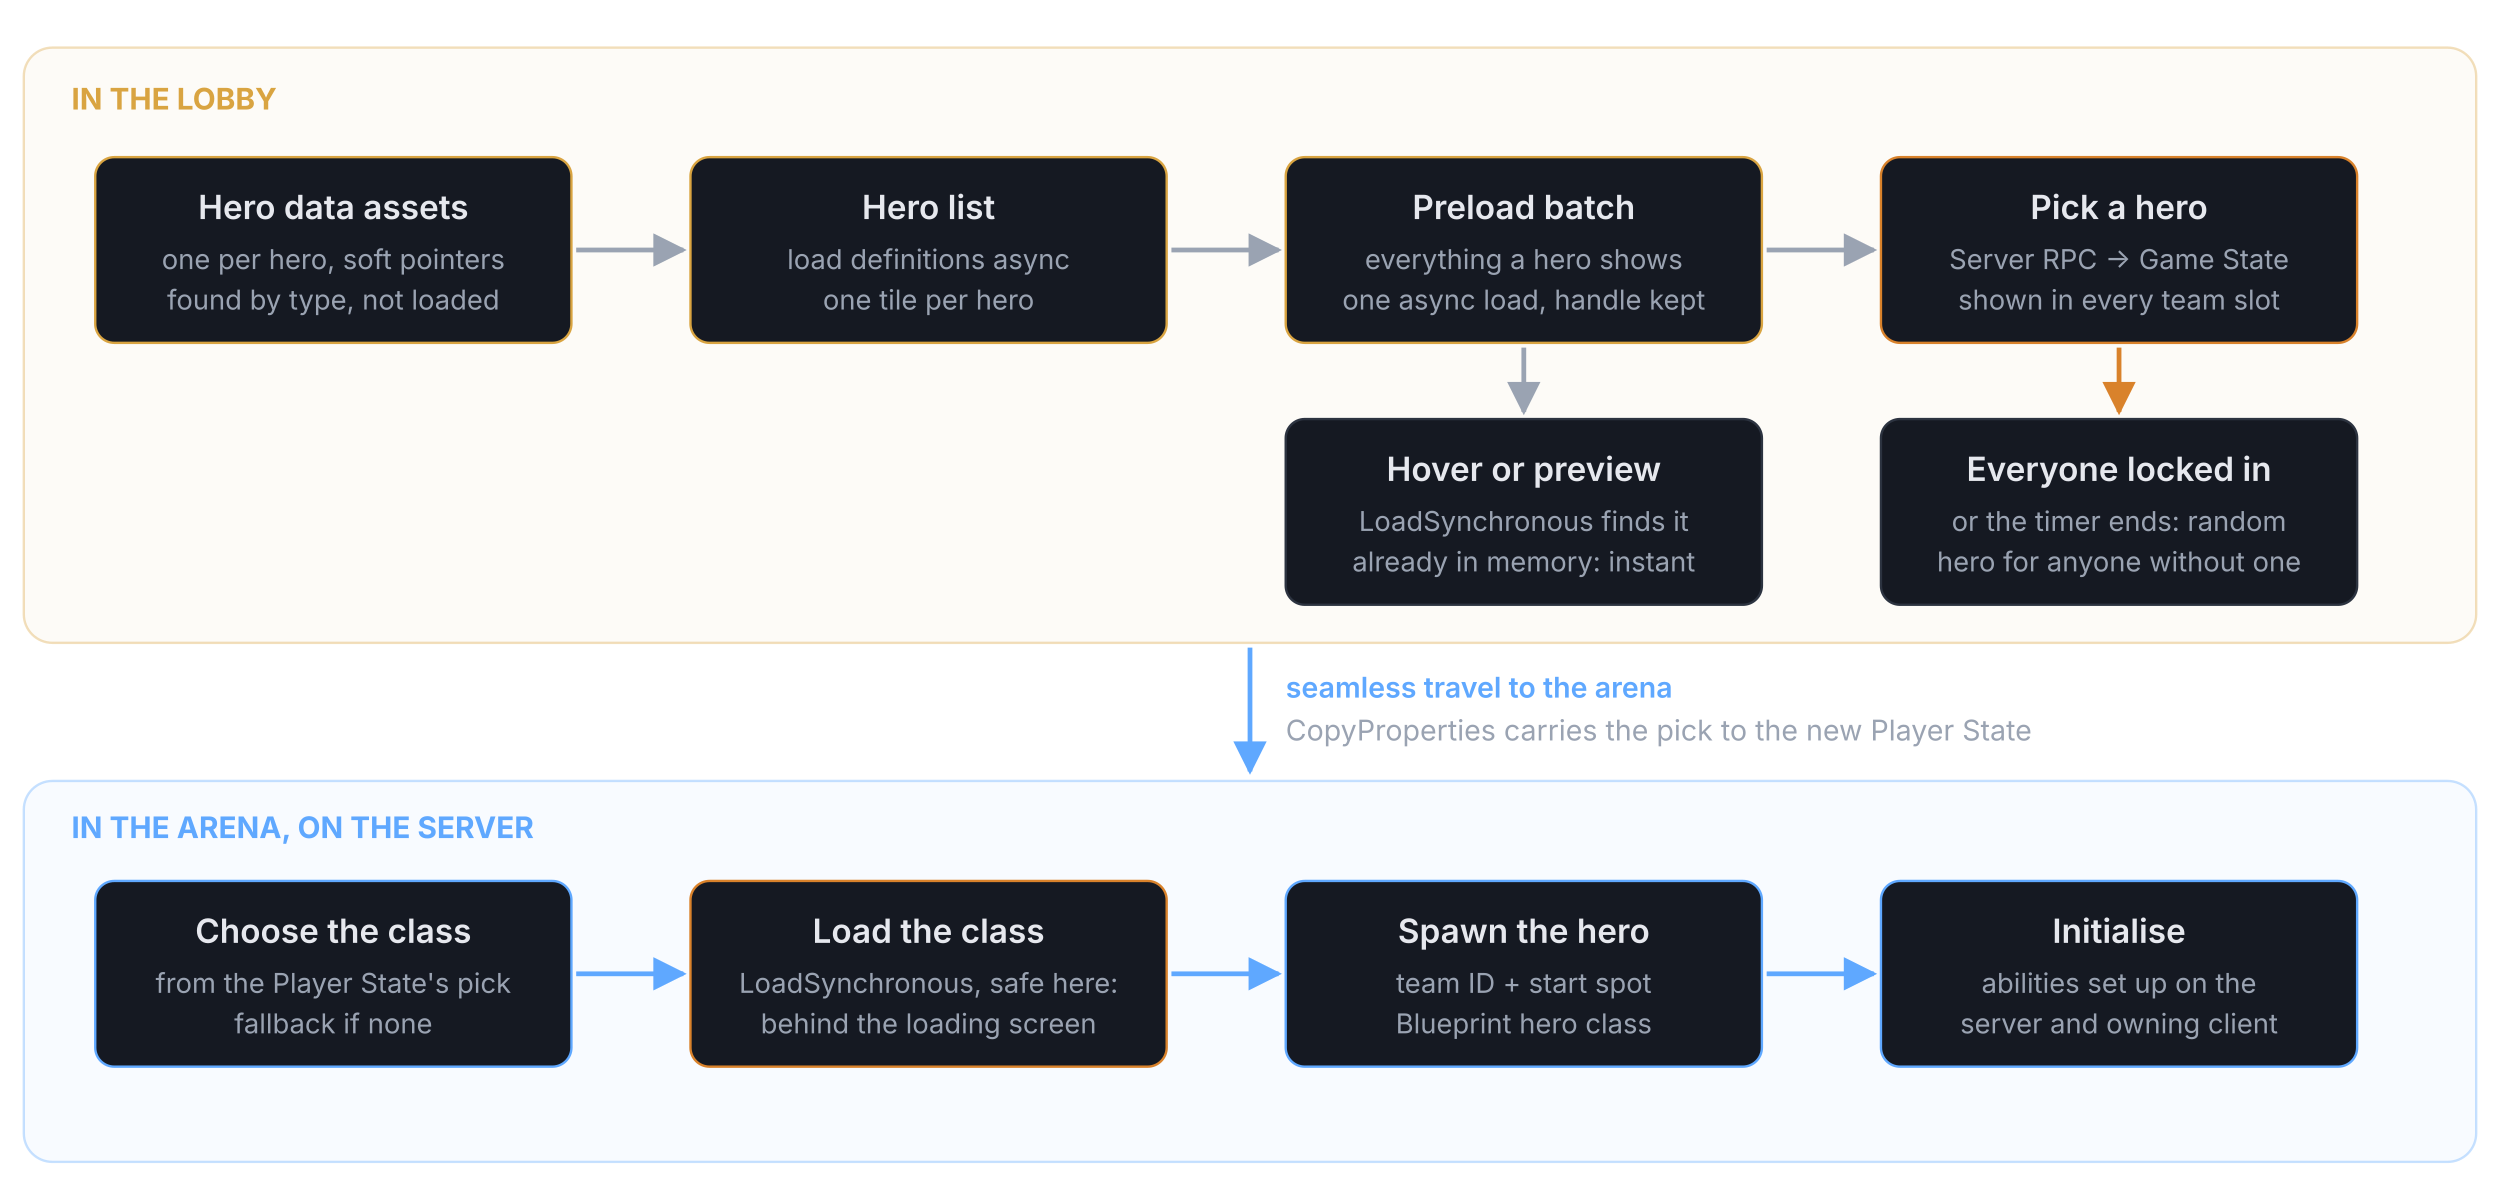
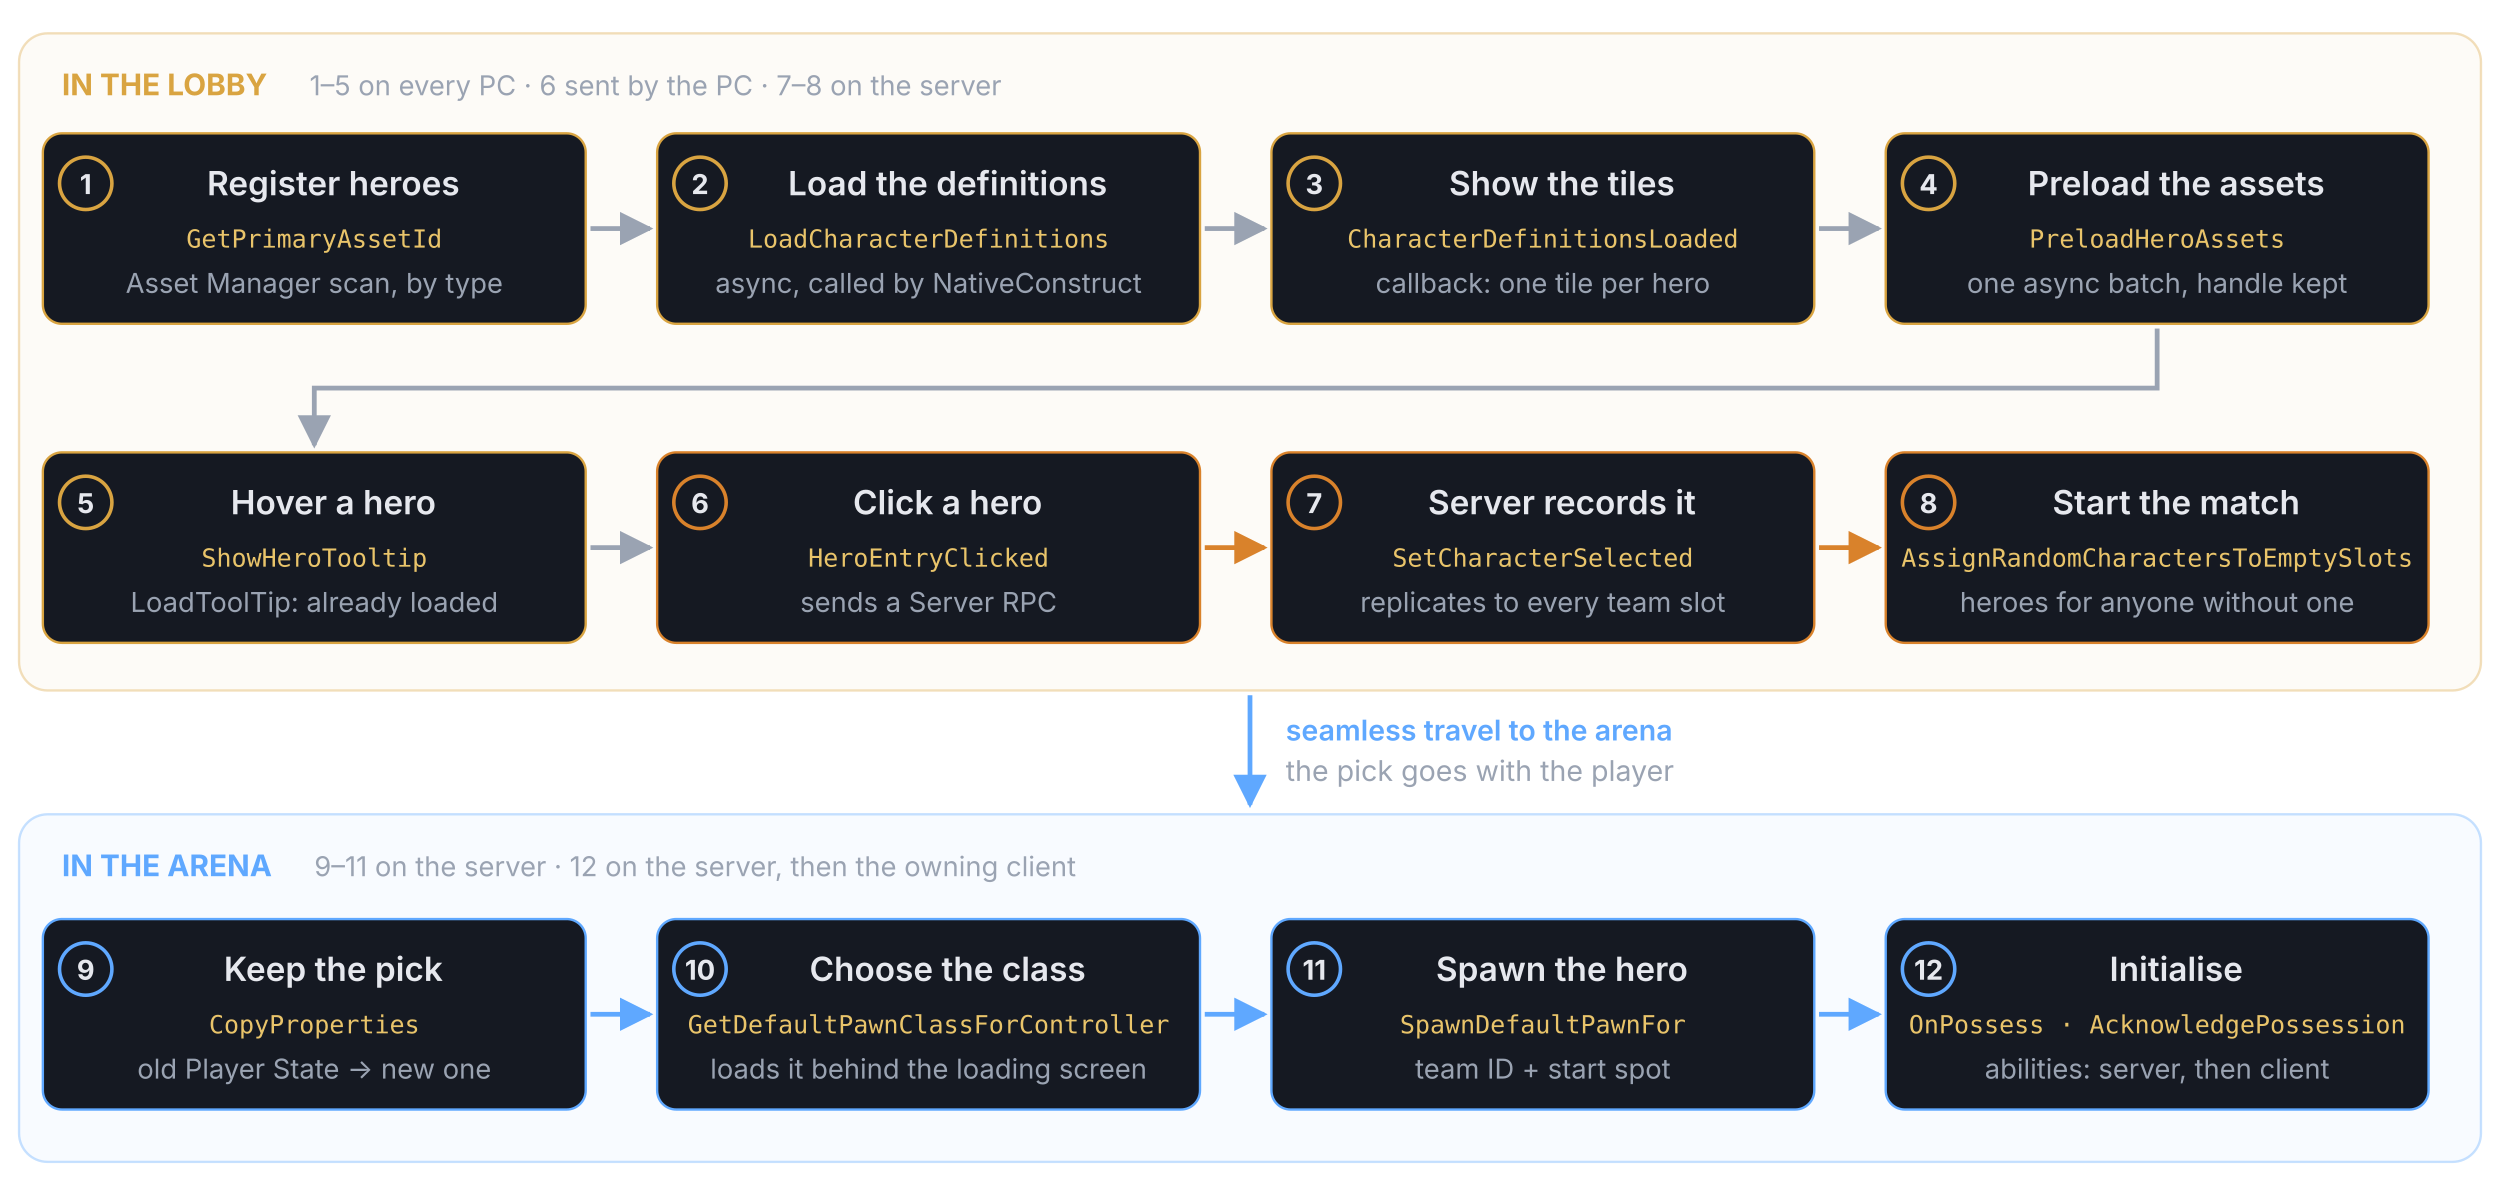
- <svg xmlns="http://www.w3.org/2000/svg" viewBox="0 0 1050 500" font-family="Inter, system-ui, Segoe UI, sans-serif" role="img" aria-label="Hero data. In the lobby each PC finds the hero data assets by type, loads them in the background to build the hero list, preloads everything heroes show in one batch, and sends the pick to the server. Hovering is instant because assets are already loaded. When everyone locks in or the timer ends, anyone without a hero gets a random one. Seamless travel carries the pick to the arena, where the server chooses and loads the hero class, spawns it with a team and start spot, and initialises it on the server and owning client.">
+ <svg xmlns="http://www.w3.org/2000/svg" viewBox="0 0 1050 500" font-family="Inter, system-ui, Segoe UI, sans-serif" role="img" aria-label="Hero data in twelve steps. In the lobby on every PC: 1 the Asset Manager registers heroes by type using GetPrimaryAssetId, 2 LoadCharacterDefinitions loads them async, 3 CharacterDefinitionsLoaded shows one tile per hero, 4 PreloadHeroAssets loads every hero asset in one batch, 5 hovering shows the tooltip instantly. 6 HeroEntryClicked sends a server RPC, 7 the server records the pick with SetCharacterSelected and it replicates, 8 at the start AssignRandomCharactersToEmptySlots fills empty picks. After seamless travel, on the arena server: 9 CopyProperties keeps the pick, 10 GetDefaultPawnClassForController chooses and loads the class, 11 SpawnDefaultPawnFor spawns it with a team and start spot, 12 OnPossess and AcknowledgePossession initialise it.">
  <defs>
    <marker id="h9aa3b2" viewBox="0 0 10 10" refX="9" refY="5" markerWidth="7" markerHeight="7" orient="auto-start-reverse">
      <path d="M0 0 L10 5 L0 10 z" fill="#9aa3b2" />
    </marker>
    <marker id="hd9a441" viewBox="0 0 10 10" refX="9" refY="5" markerWidth="7" markerHeight="7" orient="auto-start-reverse">
      <path d="M0 0 L10 5 L0 10 z" fill="#d9a441" />
    </marker>
    <marker id="hd9822b" viewBox="0 0 10 10" refX="9" refY="5" markerWidth="7" markerHeight="7" orient="auto-start-reverse">
      <path d="M0 0 L10 5 L0 10 z" fill="#d9822b" />
    </marker>
    <marker id="h5fa8ff" viewBox="0 0 10 10" refX="9" refY="5" markerWidth="7" markerHeight="7" orient="auto-start-reverse">
      <path d="M0 0 L10 5 L0 10 z" fill="#5fa8ff" />
    </marker>
  </defs>
-   <rect x="10" y="20" width="1030" height="250" rx="12" fill="rgba(217,164,65,0.04)" stroke="rgba(217,164,65,0.35)" />
-   <text x="30" y="46" font-size="12.5" fill="#d9a441" font-weight="700" text-anchor="start">IN THE LOBBY</text>
-   <rect x="40" y="66" width="200" height="78" rx="8" fill="#151922" stroke="#d9a441" />
-   <text x="140.0" y="92" font-size="14" fill="#e6e8ee" font-weight="600" text-anchor="middle">Hero data assets</text>
-   <text x="140.0" y="113" font-size="11.5" fill="#9aa3b2" font-weight="400" text-anchor="middle">one per hero, soft pointers</text>
-   <text x="140.0" y="130" font-size="11.5" fill="#9aa3b2" font-weight="400" text-anchor="middle">found by type, not loaded</text>
-   <rect x="290" y="66" width="200" height="78" rx="8" fill="#151922" stroke="#d9a441" />
-   <text x="390.0" y="92" font-size="14" fill="#e6e8ee" font-weight="600" text-anchor="middle">Hero list</text>
-   <text x="390.0" y="113" font-size="11.5" fill="#9aa3b2" font-weight="400" text-anchor="middle">load definitions async</text>
-   <text x="390.0" y="130" font-size="11.5" fill="#9aa3b2" font-weight="400" text-anchor="middle">one tile per hero</text>
-   <rect x="540" y="66" width="200" height="78" rx="8" fill="#151922" stroke="#d9a441" />
-   <text x="640.0" y="92" font-size="14" fill="#e6e8ee" font-weight="600" text-anchor="middle">Preload batch</text>
-   <text x="640.0" y="113" font-size="11.5" fill="#9aa3b2" font-weight="400" text-anchor="middle">everything a hero shows</text>
-   <text x="640.0" y="130" font-size="11.5" fill="#9aa3b2" font-weight="400" text-anchor="middle">one async load, handle kept</text>
-   <rect x="790" y="66" width="200" height="78" rx="8" fill="#151922" stroke="#d9822b" />
-   <text x="890.0" y="92" font-size="14" fill="#e6e8ee" font-weight="600" text-anchor="middle">Pick a hero</text>
-   <text x="890.0" y="113" font-size="11.5" fill="#9aa3b2" font-weight="400" text-anchor="middle">Server RPC → Game State</text>
-   <text x="890.0" y="130" font-size="11.5" fill="#9aa3b2" font-weight="400" text-anchor="middle">shown in every team slot</text>
-   <path d="M242 105.0 L287 105.0" fill="none" stroke="#9aa3b2" stroke-width="2" marker-end="url(#h9aa3b2)" />
-   <path d="M492 105.0 L537 105.0" fill="none" stroke="#9aa3b2" stroke-width="2" marker-end="url(#h9aa3b2)" />
-   <path d="M742 105.0 L787 105.0" fill="none" stroke="#9aa3b2" stroke-width="2" marker-end="url(#h9aa3b2)" />
-   <rect x="540" y="176" width="200" height="78" rx="8" fill="#151922" stroke="#2c3340" />
-   <text x="640.0" y="202" font-size="14" fill="#e6e8ee" font-weight="600" text-anchor="middle">Hover or preview</text>
-   <text x="640.0" y="223" font-size="11.5" fill="#9aa3b2" font-weight="400" text-anchor="middle">LoadSynchronous finds it</text>
-   <text x="640.0" y="240" font-size="11.5" fill="#9aa3b2" font-weight="400" text-anchor="middle">already in memory: instant</text>
-   <path d="M640.0 146 L640.0 173" fill="none" stroke="#9aa3b2" stroke-width="2" marker-end="url(#h9aa3b2)" />
-   <rect x="790" y="176" width="200" height="78" rx="8" fill="#151922" stroke="#2c3340" />
-   <text x="890.0" y="202" font-size="14" fill="#e6e8ee" font-weight="600" text-anchor="middle">Everyone locked in</text>
-   <text x="890.0" y="223" font-size="11.5" fill="#9aa3b2" font-weight="400" text-anchor="middle">or the timer ends: random</text>
-   <text x="890.0" y="240" font-size="11.5" fill="#9aa3b2" font-weight="400" text-anchor="middle">hero for anyone without one</text>
-   <path d="M890.0 146 L890.0 173" fill="none" stroke="#d9822b" stroke-width="2" marker-end="url(#hd9822b)" />
-   <path d="M525 272 L525 324" fill="none" stroke="#5fa8ff" stroke-width="2" marker-end="url(#h5fa8ff)" />
-   <text x="540" y="293" font-size="12" fill="#5fa8ff" font-weight="600" text-anchor="start">seamless travel to the arena</text>
-   <text x="540" y="311" font-size="12" fill="#9aa3b2" font-weight="400" text-anchor="start">CopyProperties carries the pick to the new Player State</text>
-   <rect x="10" y="328" width="1030" height="160" rx="12" fill="rgba(95,168,255,0.04)" stroke="rgba(95,168,255,0.35)" />
-   <text x="30" y="352" font-size="12.5" fill="#5fa8ff" font-weight="700" text-anchor="start">IN THE ARENA, ON THE SERVER</text>
-   <rect x="40" y="370" width="200" height="78" rx="8" fill="#151922" stroke="#5fa8ff" />
-   <text x="140.0" y="396" font-size="14" fill="#e6e8ee" font-weight="600" text-anchor="middle">Choose the class</text>
-   <text x="140.0" y="417" font-size="11.5" fill="#9aa3b2" font-weight="400" text-anchor="middle">from the Player State's pick</text>
-   <text x="140.0" y="434" font-size="11.5" fill="#9aa3b2" font-weight="400" text-anchor="middle">fallback if none</text>
-   <rect x="290" y="370" width="200" height="78" rx="8" fill="#151922" stroke="#d9822b" />
-   <text x="390.0" y="396" font-size="14" fill="#e6e8ee" font-weight="600" text-anchor="middle">Load the class</text>
-   <text x="390.0" y="417" font-size="11.5" fill="#9aa3b2" font-weight="400" text-anchor="middle">LoadSynchronous, safe here:</text>
-   <text x="390.0" y="434" font-size="11.5" fill="#9aa3b2" font-weight="400" text-anchor="middle">behind the loading screen</text>
-   <rect x="540" y="370" width="200" height="78" rx="8" fill="#151922" stroke="#5fa8ff" />
-   <text x="640.0" y="396" font-size="14" fill="#e6e8ee" font-weight="600" text-anchor="middle">Spawn the hero</text>
-   <text x="640.0" y="417" font-size="11.5" fill="#9aa3b2" font-weight="400" text-anchor="middle">team ID + start spot</text>
-   <text x="640.0" y="434" font-size="11.5" fill="#9aa3b2" font-weight="400" text-anchor="middle">Blueprint hero class</text>
-   <rect x="790" y="370" width="200" height="78" rx="8" fill="#151922" stroke="#5fa8ff" />
-   <text x="890.0" y="396" font-size="14" fill="#e6e8ee" font-weight="600" text-anchor="middle">Initialise</text>
-   <text x="890.0" y="417" font-size="11.5" fill="#9aa3b2" font-weight="400" text-anchor="middle">abilities set up on the</text>
-   <text x="890.0" y="434" font-size="11.5" fill="#9aa3b2" font-weight="400" text-anchor="middle">server and owning client</text>
-   <path d="M242 409.0 L287 409.0" fill="none" stroke="#5fa8ff" stroke-width="2" marker-end="url(#h5fa8ff)" />
-   <path d="M492 409.0 L537 409.0" fill="none" stroke="#5fa8ff" stroke-width="2" marker-end="url(#h5fa8ff)" />
-   <path d="M742 409.0 L787 409.0" fill="none" stroke="#5fa8ff" stroke-width="2" marker-end="url(#h5fa8ff)" />
+   <rect x="8" y="14" width="1034" height="276" rx="12" fill="rgba(217,164,65,0.04)" stroke="rgba(217,164,65,0.35)" />
+   <text x="26" y="40" font-size="12.5" fill="#d9a441" font-weight="700" text-anchor="start">IN THE LOBBY</text>
+   <text x="130" y="40" font-size="11.5" fill="#9aa3b2" font-weight="400" text-anchor="start">1–5 on every PC · 6 sent by the PC · 7–8 on the server</text>
+   <rect x="18" y="56" width="228" height="80" rx="8" fill="#151922" stroke="#d9a441" />
+   <circle cx="36" cy="77" r="11" fill="none" stroke="#d9a441" stroke-width="1.5" />
+   <text x="36" y="81.5" font-size="11.5" fill="#e6e8ee" font-weight="700" text-anchor="middle">1</text>
+   <text x="140.0" y="82" font-size="14" fill="#e6e8ee" font-weight="600" text-anchor="middle">Register heroes</text>
+   <text x="132.0" y="104" font-size="10.5" fill="#e9c46a" font-weight="500" text-anchor="middle" font-family="JetBrains Mono, Consolas, monospace">GetPrimaryAssetId</text>
+   <text x="132.0" y="123" font-size="11.5" fill="#9aa3b2" font-weight="400" text-anchor="middle">Asset Manager scan, by type</text>
+   <rect x="276" y="56" width="228" height="80" rx="8" fill="#151922" stroke="#d9a441" />
+   <circle cx="294" cy="77" r="11" fill="none" stroke="#d9a441" stroke-width="1.5" />
+   <text x="294" y="81.5" font-size="11.5" fill="#e6e8ee" font-weight="700" text-anchor="middle">2</text>
+   <text x="398.0" y="82" font-size="14" fill="#e6e8ee" font-weight="600" text-anchor="middle">Load the definitions</text>
+   <text x="390.0" y="104" font-size="10.5" fill="#e9c46a" font-weight="500" text-anchor="middle" font-family="JetBrains Mono, Consolas, monospace">LoadCharacterDefinitions</text>
+   <text x="390.0" y="123" font-size="11.5" fill="#9aa3b2" font-weight="400" text-anchor="middle">async, called by NativeConstruct</text>
+   <rect x="534" y="56" width="228" height="80" rx="8" fill="#151922" stroke="#d9a441" />
+   <circle cx="552" cy="77" r="11" fill="none" stroke="#d9a441" stroke-width="1.5" />
+   <text x="552" y="81.5" font-size="11.5" fill="#e6e8ee" font-weight="700" text-anchor="middle">3</text>
+   <text x="656.0" y="82" font-size="14" fill="#e6e8ee" font-weight="600" text-anchor="middle">Show the tiles</text>
+   <text x="648.0" y="104" font-size="10.5" fill="#e9c46a" font-weight="500" text-anchor="middle" font-family="JetBrains Mono, Consolas, monospace">CharacterDefinitionsLoaded</text>
+   <text x="648.0" y="123" font-size="11.5" fill="#9aa3b2" font-weight="400" text-anchor="middle">callback: one tile per hero</text>
+   <rect x="792" y="56" width="228" height="80" rx="8" fill="#151922" stroke="#d9a441" />
+   <circle cx="810" cy="77" r="11" fill="none" stroke="#d9a441" stroke-width="1.5" />
+   <text x="810" y="81.5" font-size="11.5" fill="#e6e8ee" font-weight="700" text-anchor="middle">4</text>
+   <text x="914.0" y="82" font-size="14" fill="#e6e8ee" font-weight="600" text-anchor="middle">Preload the assets</text>
+   <text x="906.0" y="104" font-size="10.5" fill="#e9c46a" font-weight="500" text-anchor="middle" font-family="JetBrains Mono, Consolas, monospace">PreloadHeroAssets</text>
+   <text x="906.0" y="123" font-size="11.5" fill="#9aa3b2" font-weight="400" text-anchor="middle">one async batch, handle kept</text>
+   <path d="M248 96.0 L273 96.0" fill="none" stroke="#9aa3b2" stroke-width="2" marker-end="url(#h9aa3b2)" />
+   <path d="M506 96.0 L531 96.0" fill="none" stroke="#9aa3b2" stroke-width="2" marker-end="url(#h9aa3b2)" />
+   <path d="M764 96.0 L789 96.0" fill="none" stroke="#9aa3b2" stroke-width="2" marker-end="url(#h9aa3b2)" />
+   <path d="M906.0 138 L906.0 163 L132.0 163 L132.0 187" fill="none" stroke="#9aa3b2" stroke-width="2" marker-end="url(#h9aa3b2)" />
+   <rect x="18" y="190" width="228" height="80" rx="8" fill="#151922" stroke="#d9a441" />
+   <circle cx="36" cy="211" r="11" fill="none" stroke="#d9a441" stroke-width="1.5" />
+   <text x="36" y="215.5" font-size="11.5" fill="#e6e8ee" font-weight="700" text-anchor="middle">5</text>
+   <text x="140.0" y="216" font-size="14" fill="#e6e8ee" font-weight="600" text-anchor="middle">Hover a hero</text>
+   <text x="132.0" y="238" font-size="10.5" fill="#e9c46a" font-weight="500" text-anchor="middle" font-family="JetBrains Mono, Consolas, monospace">ShowHeroTooltip</text>
+   <text x="132.0" y="257" font-size="11.5" fill="#9aa3b2" font-weight="400" text-anchor="middle">LoadToolTip: already loaded</text>
+   <rect x="276" y="190" width="228" height="80" rx="8" fill="#151922" stroke="#d9822b" />
+   <circle cx="294" cy="211" r="11" fill="none" stroke="#d9822b" stroke-width="1.5" />
+   <text x="294" y="215.5" font-size="11.5" fill="#e6e8ee" font-weight="700" text-anchor="middle">6</text>
+   <text x="398.0" y="216" font-size="14" fill="#e6e8ee" font-weight="600" text-anchor="middle">Click a hero</text>
+   <text x="390.0" y="238" font-size="10.5" fill="#e9c46a" font-weight="500" text-anchor="middle" font-family="JetBrains Mono, Consolas, monospace">HeroEntryClicked</text>
+   <text x="390.0" y="257" font-size="11.5" fill="#9aa3b2" font-weight="400" text-anchor="middle">sends a Server RPC</text>
+   <rect x="534" y="190" width="228" height="80" rx="8" fill="#151922" stroke="#d9822b" />
+   <circle cx="552" cy="211" r="11" fill="none" stroke="#d9822b" stroke-width="1.5" />
+   <text x="552" y="215.5" font-size="11.5" fill="#e6e8ee" font-weight="700" text-anchor="middle">7</text>
+   <text x="656.0" y="216" font-size="14" fill="#e6e8ee" font-weight="600" text-anchor="middle">Server records it</text>
+   <text x="648.0" y="238" font-size="10.5" fill="#e9c46a" font-weight="500" text-anchor="middle" font-family="JetBrains Mono, Consolas, monospace">SetCharacterSelected</text>
+   <text x="648.0" y="257" font-size="11.5" fill="#9aa3b2" font-weight="400" text-anchor="middle">replicates to every team slot</text>
+   <rect x="792" y="190" width="228" height="80" rx="8" fill="#151922" stroke="#d9822b" />
+   <circle cx="810" cy="211" r="11" fill="none" stroke="#d9822b" stroke-width="1.5" />
+   <text x="810" y="215.5" font-size="11.5" fill="#e6e8ee" font-weight="700" text-anchor="middle">8</text>
+   <text x="914.0" y="216" font-size="14" fill="#e6e8ee" font-weight="600" text-anchor="middle">Start the match</text>
+   <text x="906.0" y="238" font-size="10.5" fill="#e9c46a" font-weight="500" text-anchor="middle" font-family="JetBrains Mono, Consolas, monospace">AssignRandomCharactersToEmptySlots</text>
+   <text x="906.0" y="257" font-size="11.5" fill="#9aa3b2" font-weight="400" text-anchor="middle">heroes for anyone without one</text>
+   <path d="M248 230.0 L273 230.0" fill="none" stroke="#9aa3b2" stroke-width="2" marker-end="url(#h9aa3b2)" />
+   <path d="M506 230.0 L531 230.0" fill="none" stroke="#d9822b" stroke-width="2" marker-end="url(#hd9822b)" />
+   <path d="M764 230.0 L789 230.0" fill="none" stroke="#d9822b" stroke-width="2" marker-end="url(#hd9822b)" />
+   <path d="M525 292 L525 338" fill="none" stroke="#5fa8ff" stroke-width="2" marker-end="url(#h5fa8ff)" />
+   <text x="540" y="311" font-size="12" fill="#5fa8ff" font-weight="600" text-anchor="start">seamless travel to the arena</text>
+   <text x="540" y="328" font-size="12" fill="#9aa3b2" font-weight="400" text-anchor="start">the pick goes with the player</text>
+   <rect x="8" y="342" width="1034" height="146" rx="12" fill="rgba(95,168,255,0.04)" stroke="rgba(95,168,255,0.35)" />
+   <text x="26" y="368" font-size="12.5" fill="#5fa8ff" font-weight="700" text-anchor="start">IN THE ARENA</text>
+   <text x="132" y="368" font-size="11.5" fill="#9aa3b2" font-weight="400" text-anchor="start">9–11 on the server · 12 on the server, then the owning client</text>
+   <rect x="18" y="386" width="228" height="80" rx="8" fill="#151922" stroke="#5fa8ff" />
+   <circle cx="36" cy="407" r="11" fill="none" stroke="#5fa8ff" stroke-width="1.5" />
+   <text x="36" y="411.5" font-size="11.5" fill="#e6e8ee" font-weight="700" text-anchor="middle">9</text>
+   <text x="140.0" y="412" font-size="14" fill="#e6e8ee" font-weight="600" text-anchor="middle">Keep the pick</text>
+   <text x="132.0" y="434" font-size="10.5" fill="#e9c46a" font-weight="500" text-anchor="middle" font-family="JetBrains Mono, Consolas, monospace">CopyProperties</text>
+   <text x="132.0" y="453" font-size="11.5" fill="#9aa3b2" font-weight="400" text-anchor="middle">old Player State → new one</text>
+   <rect x="276" y="386" width="228" height="80" rx="8" fill="#151922" stroke="#5fa8ff" />
+   <circle cx="294" cy="407" r="11" fill="none" stroke="#5fa8ff" stroke-width="1.5" />
+   <text x="294" y="411.5" font-size="11.5" fill="#e6e8ee" font-weight="700" text-anchor="middle">10</text>
+   <text x="398.0" y="412" font-size="14" fill="#e6e8ee" font-weight="600" text-anchor="middle">Choose the class</text>
+   <text x="390.0" y="434" font-size="10.5" fill="#e9c46a" font-weight="500" text-anchor="middle" font-family="JetBrains Mono, Consolas, monospace">GetDefaultPawnClassForController</text>
+   <text x="390.0" y="453" font-size="11.5" fill="#9aa3b2" font-weight="400" text-anchor="middle">loads it behind the loading screen</text>
+   <rect x="534" y="386" width="228" height="80" rx="8" fill="#151922" stroke="#5fa8ff" />
+   <circle cx="552" cy="407" r="11" fill="none" stroke="#5fa8ff" stroke-width="1.5" />
+   <text x="552" y="411.5" font-size="11.5" fill="#e6e8ee" font-weight="700" text-anchor="middle">11</text>
+   <text x="656.0" y="412" font-size="14" fill="#e6e8ee" font-weight="600" text-anchor="middle">Spawn the hero</text>
+   <text x="648.0" y="434" font-size="10.5" fill="#e9c46a" font-weight="500" text-anchor="middle" font-family="JetBrains Mono, Consolas, monospace">SpawnDefaultPawnFor</text>
+   <text x="648.0" y="453" font-size="11.5" fill="#9aa3b2" font-weight="400" text-anchor="middle">team ID + start spot</text>
+   <rect x="792" y="386" width="228" height="80" rx="8" fill="#151922" stroke="#5fa8ff" />
+   <circle cx="810" cy="407" r="11" fill="none" stroke="#5fa8ff" stroke-width="1.5" />
+   <text x="810" y="411.5" font-size="11.5" fill="#e6e8ee" font-weight="700" text-anchor="middle">12</text>
+   <text x="914.0" y="412" font-size="14" fill="#e6e8ee" font-weight="600" text-anchor="middle">Initialise</text>
+   <text x="906.0" y="434" font-size="10.5" fill="#e9c46a" font-weight="500" text-anchor="middle" font-family="JetBrains Mono, Consolas, monospace">OnPossess · AcknowledgePossession</text>
+   <text x="906.0" y="453" font-size="11.5" fill="#9aa3b2" font-weight="400" text-anchor="middle">abilities: server, then client</text>
+   <path d="M248 426.0 L273 426.0" fill="none" stroke="#5fa8ff" stroke-width="2" marker-end="url(#h5fa8ff)" />
+   <path d="M506 426.0 L531 426.0" fill="none" stroke="#5fa8ff" stroke-width="2" marker-end="url(#h5fa8ff)" />
+   <path d="M764 426.0 L789 426.0" fill="none" stroke="#5fa8ff" stroke-width="2" marker-end="url(#h5fa8ff)" />
</svg>
